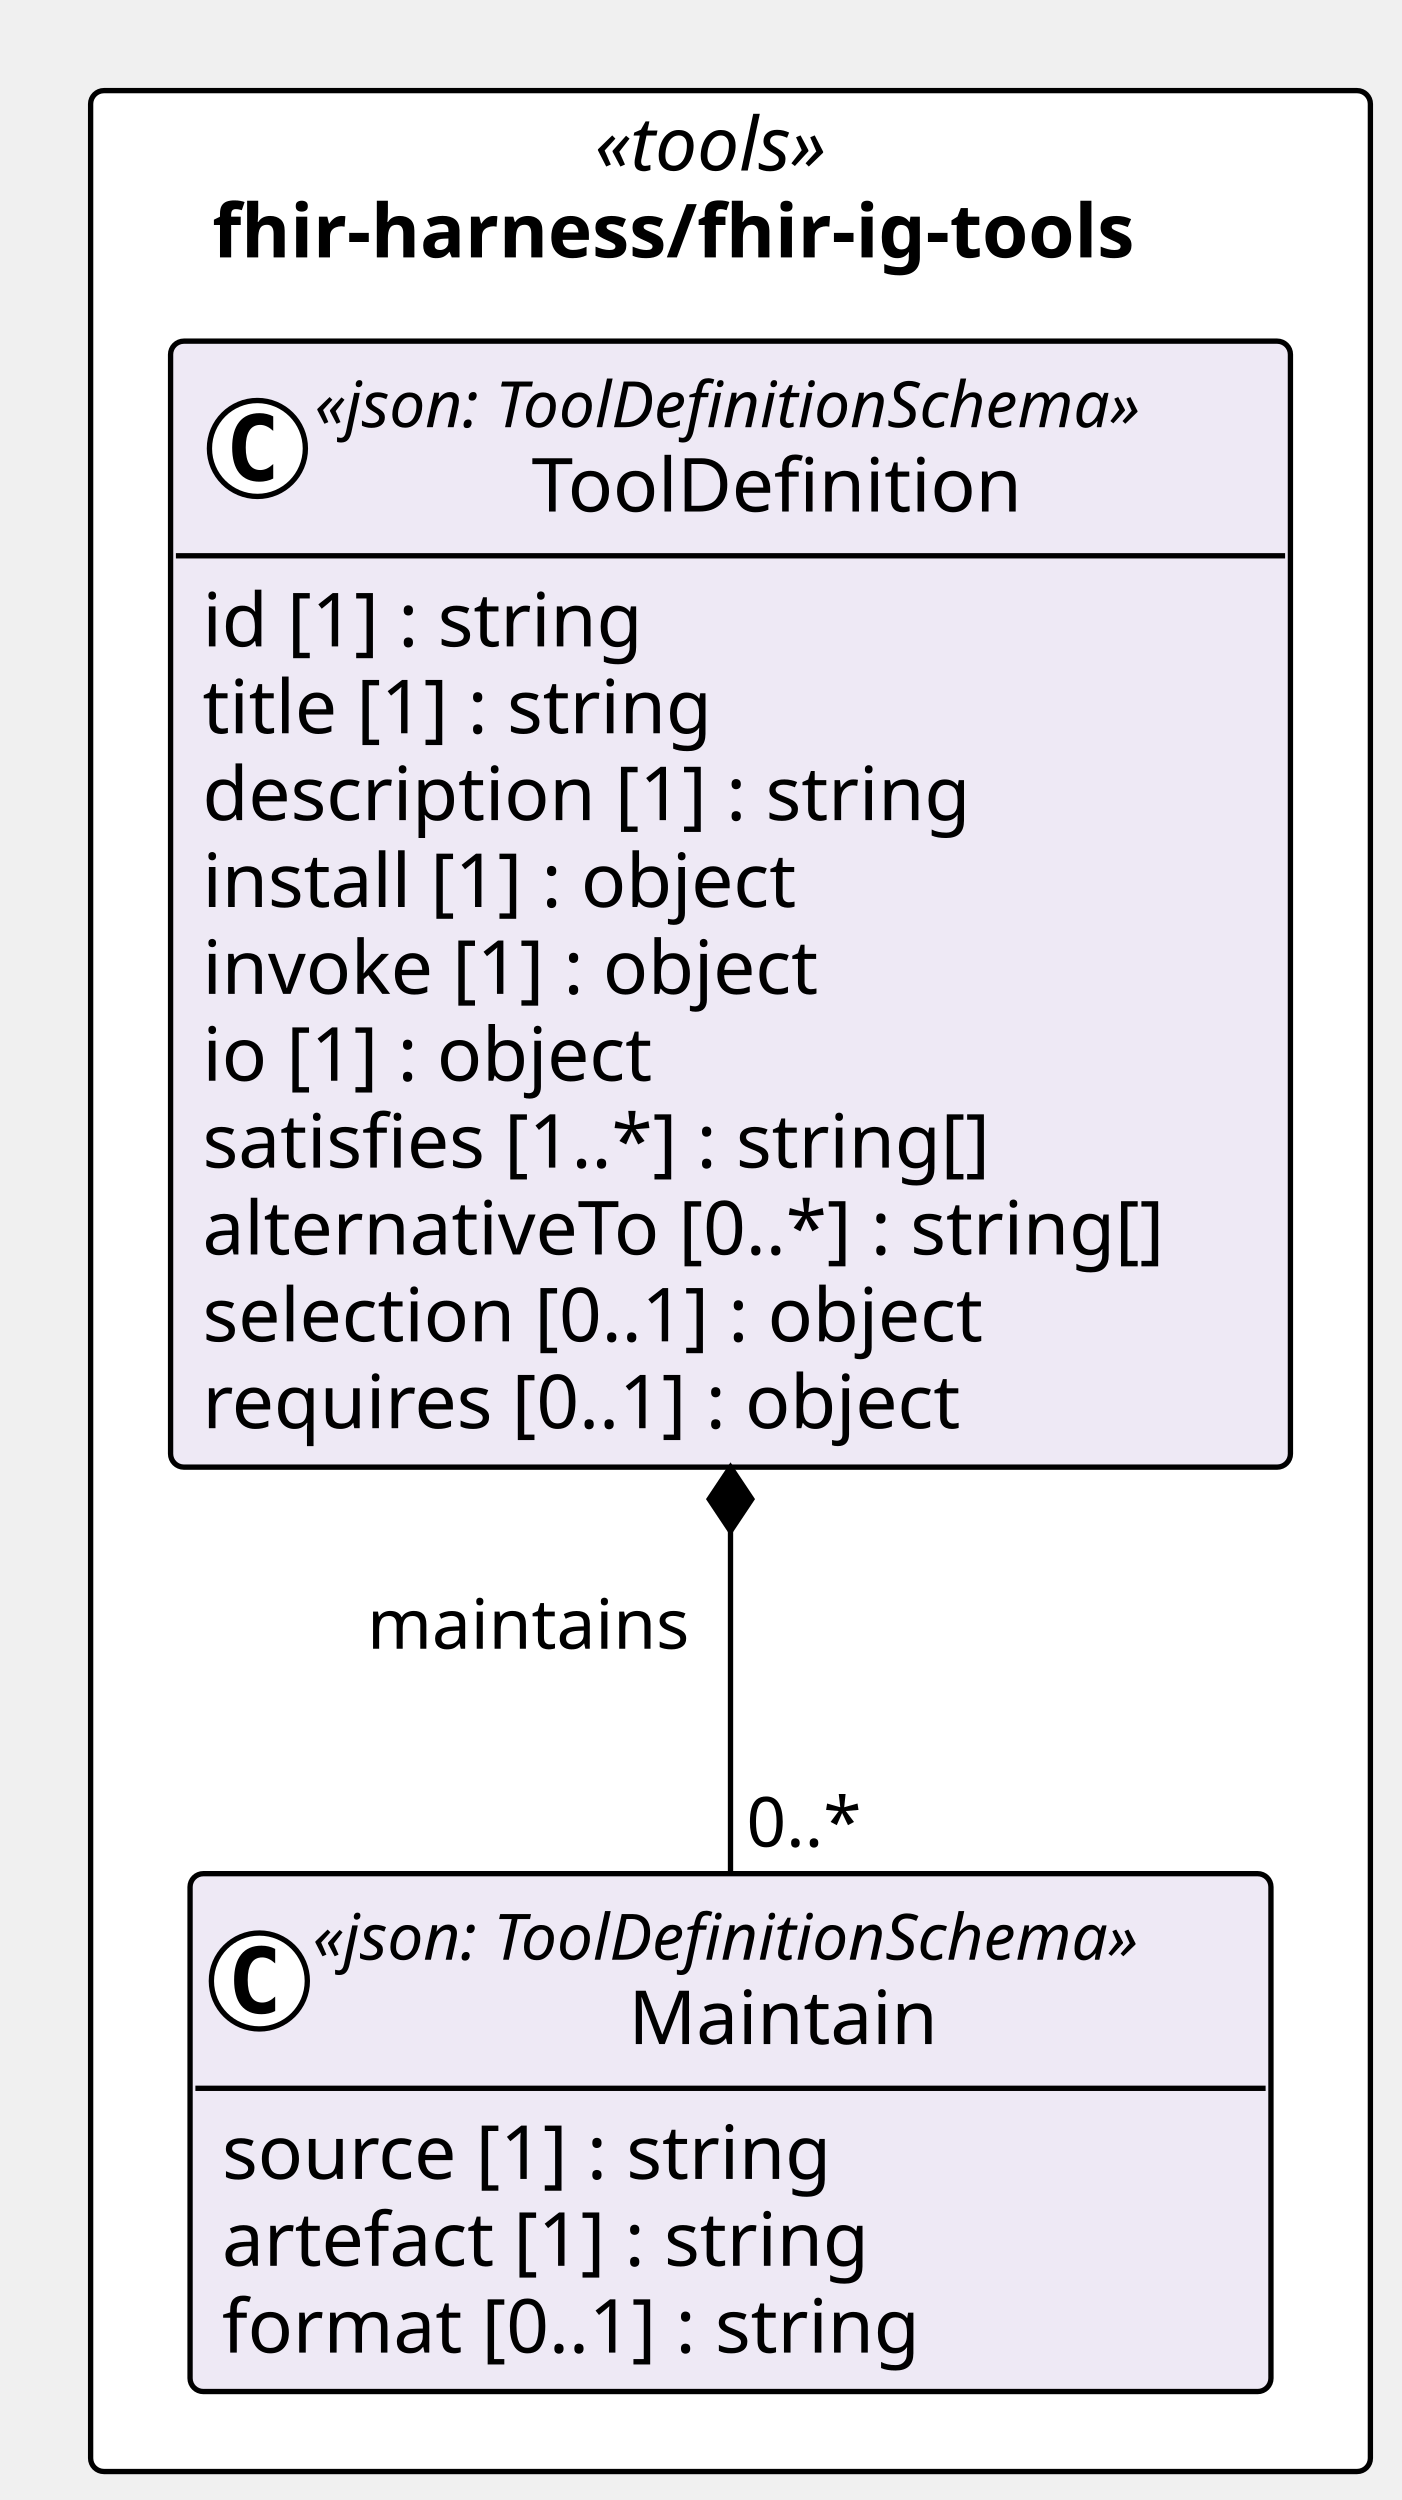
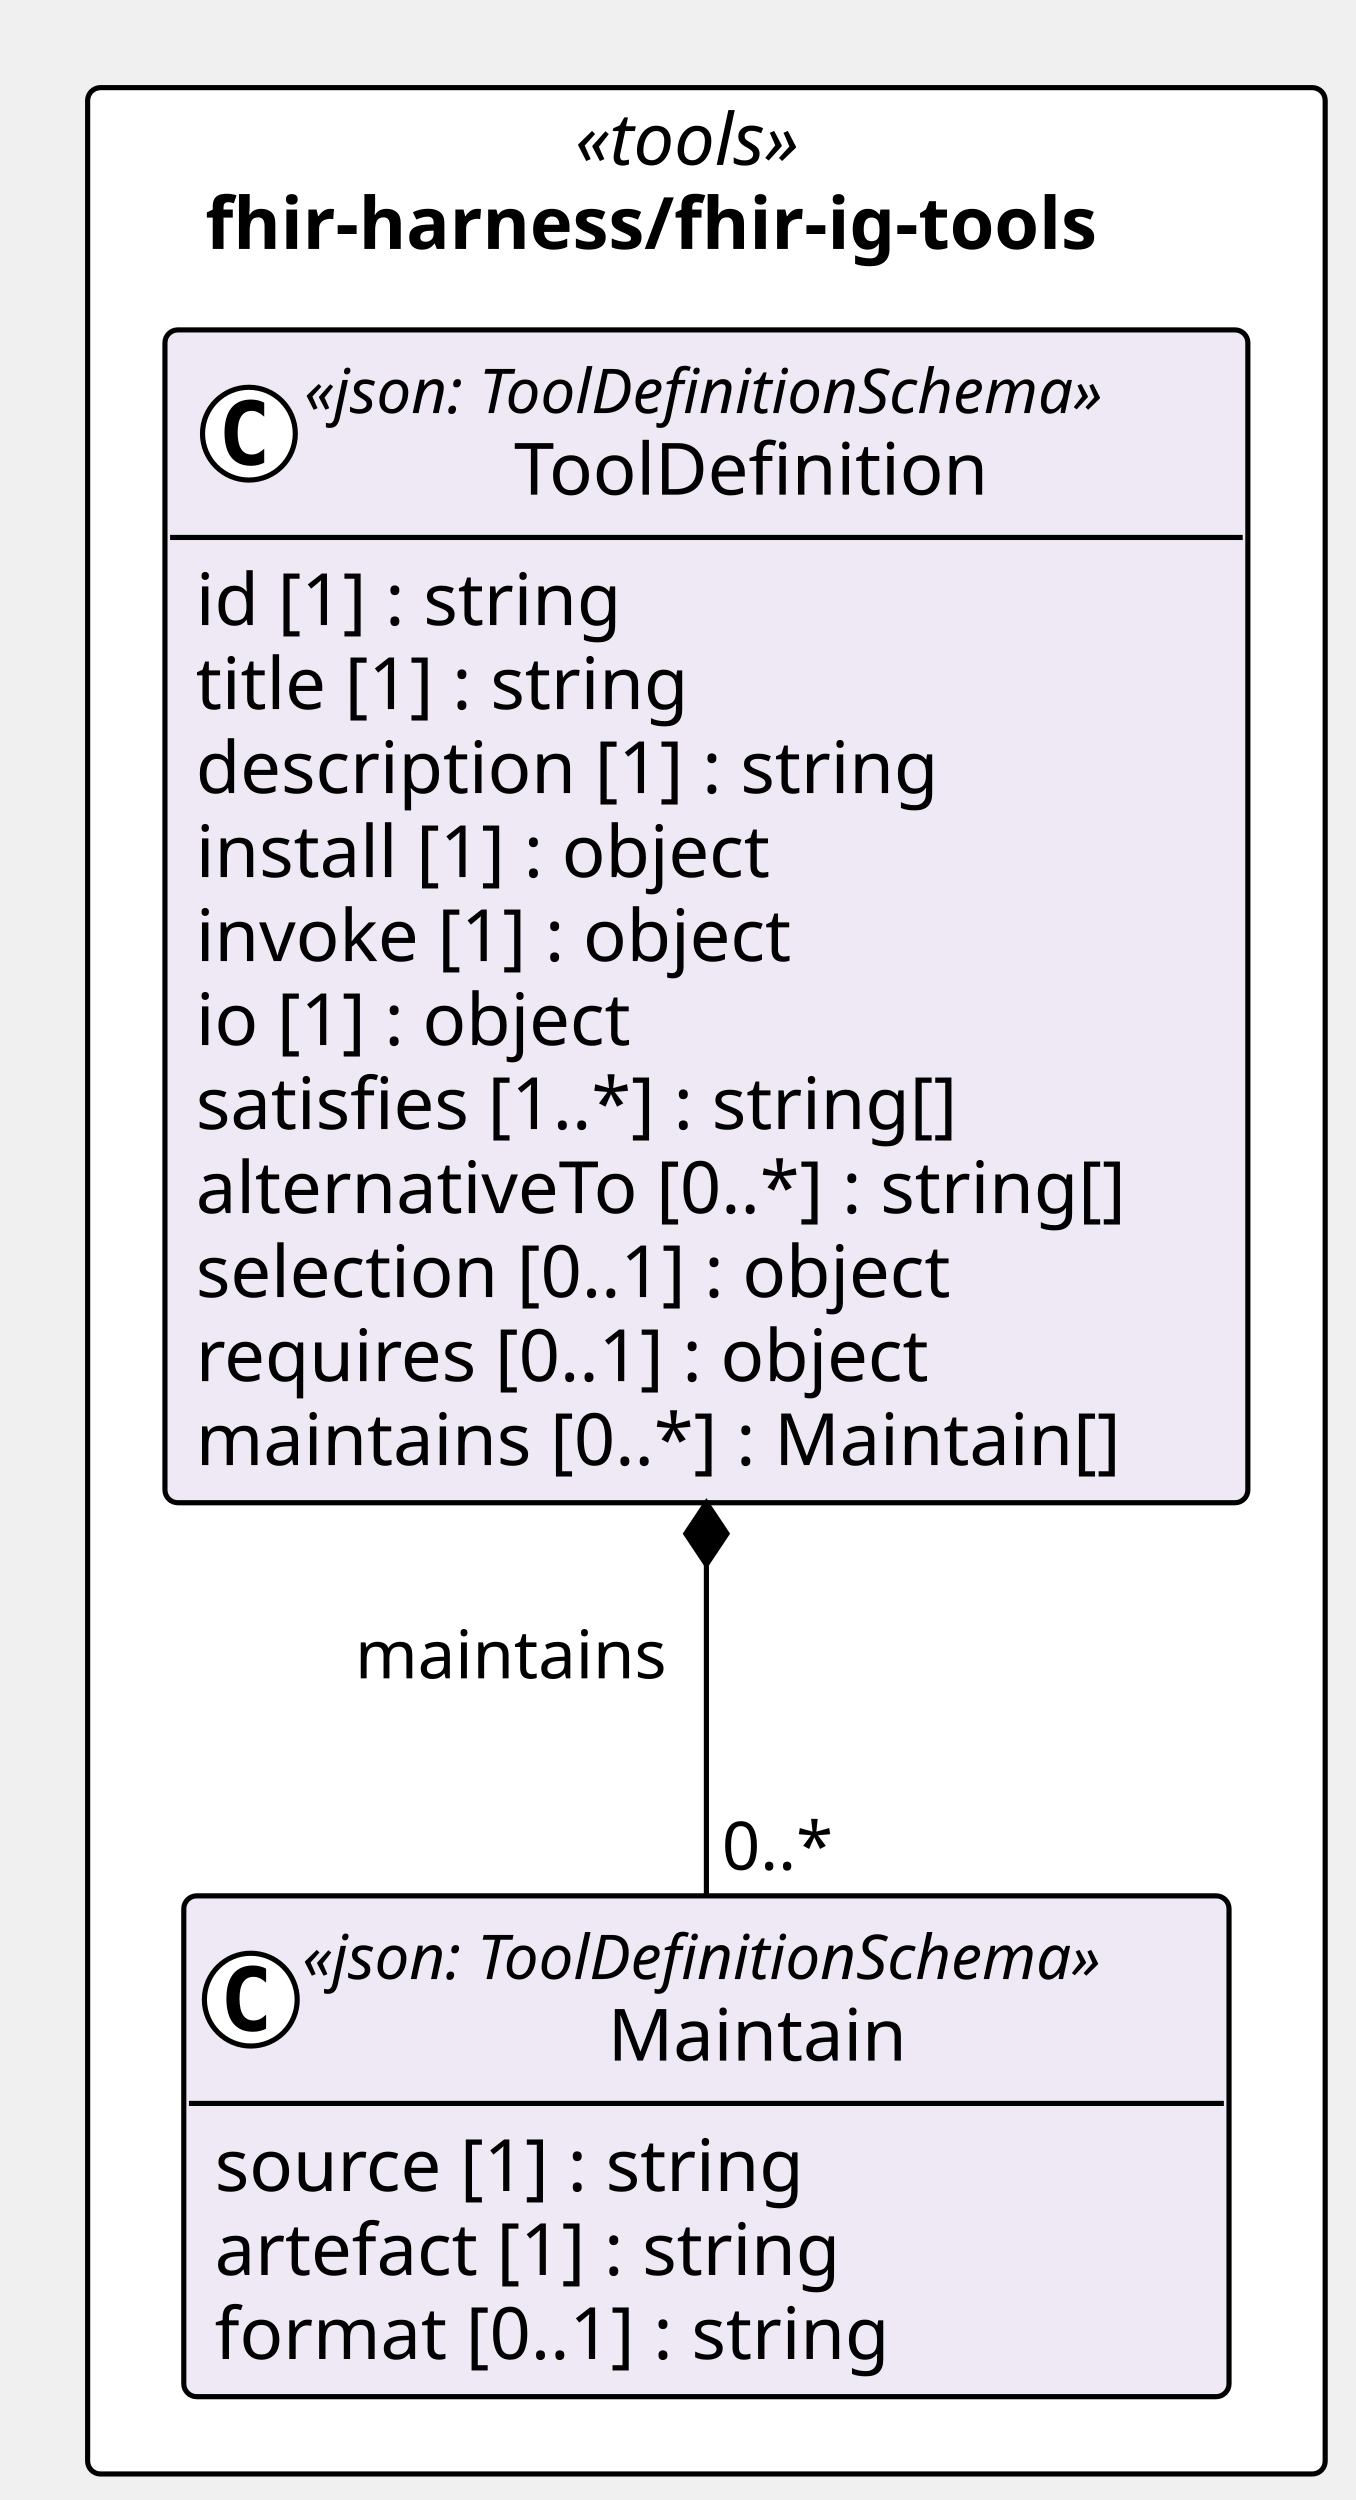
- <svg xmlns="http://www.w3.org/2000/svg" contentStyleType="text/css" height="469px" preserveAspectRatio="none" style="width:263px;height:469px;background:#FFFFFF;" version="1.1" viewBox="0 0 263 469" width="263px" zoomAndPan="magnify">
+ <svg xmlns="http://www.w3.org/2000/svg" contentStyleType="text/css" height="485px" preserveAspectRatio="none" style="width:263px;height:485px;background:#FFFFFF;" version="1.1" viewBox="0 0 263 485" width="263px" zoomAndPan="magnify">
  <defs />
  <g>
-     <rect fill="#FFFFFF" height="446.656" rx="2.5" ry="2.5" style="stroke:#000000;stroke-width:1.0;" width="240.085" x="17" y="17" />
+     <rect fill="#FFFFFF" height="462.953" rx="2.5" ry="2.5" style="stroke:#000000;stroke-width:1.0;" width="240.085" x="17" y="17" />
    <text fill="#000000" font-family="Verdana" font-size="14" font-style="italic" lengthAdjust="spacing" textLength="50.935" x="111.575" y="31.995">«tools»</text>
    <text fill="#000000" font-family="Verdana" font-size="14" font-weight="bold" lengthAdjust="spacing" textLength="194.394" x="39.846" y="48.292">fhir-harness/fhir-ig-tools</text>
    <g id="elem_fhir_harness_fhir_ig_tools_Maintain">
-       <rect codeLine="11" fill="#EEE9F5" height="97.156" id="fhir_harness_fhir_ig_tools_Maintain" rx="2.5" ry="2.5" style="stroke:#000000;stroke-width:1.0;" width="202.775" x="35.655" y="351.5" />
-       <ellipse cx="48.655" cy="371.633" fill="#FFFFFF" rx="9" ry="9" style="stroke:#000000;stroke-width:1.0;" />
-       <path d="M51.623,377.273 Q51.045,377.57 50.405,377.711 Q49.764,377.867 49.061,377.867 Q46.561,377.867 45.233,376.227 Q43.92,374.57 43.92,371.445 Q43.92,368.32 45.233,366.664 Q46.561,365.008 49.061,365.008 Q49.764,365.008 50.405,365.164 Q51.061,365.32 51.623,365.617 L51.623,368.336 Q50.998,367.758 50.405,367.492 Q49.811,367.211 49.186,367.211 Q47.842,367.211 47.155,368.289 Q46.467,369.352 46.467,371.445 Q46.467,373.539 47.155,374.617 Q47.842,375.68 49.186,375.68 Q49.811,375.68 50.405,375.414 Q50.998,375.133 51.623,374.555 L51.623,377.273 Z " fill="#000000" />
-       <text fill="#000000" font-family="Verdana" font-size="12" font-style="italic" lengthAdjust="spacing" textLength="178.775" x="58.655" y="367.639">«json: ToolDefinitionSchema»</text>
-       <text fill="#000000" font-family="Verdana" font-size="14" lengthAdjust="spacing" textLength="60.252" x="117.916" y="383.464">Maintain</text>
-       <line style="stroke:#000000;stroke-width:1.0;" x1="36.655" x2="237.43" y1="391.766" y2="391.766" />
-       <text fill="#000000" font-family="Verdana" font-size="14" lengthAdjust="spacing" textLength="124.886" x="41.655" y="408.761">source [1] : string</text>
-       <text fill="#000000" font-family="Verdana" font-size="14" lengthAdjust="spacing" textLength="133.219" x="41.655" y="425.058">artefact [1] : string</text>
-       <text fill="#000000" font-family="Verdana" font-size="14" lengthAdjust="spacing" textLength="142.851" x="41.655" y="441.354">format [0..1] : string</text>
+       <rect codeLine="11" fill="#EEE9F5" height="97.156" id="fhir_harness_fhir_ig_tools_Maintain" rx="2.5" ry="2.5" style="stroke:#000000;stroke-width:1.0;" width="202.775" x="35.655" y="367.797" />
+       <ellipse cx="48.655" cy="387.93" fill="#FFFFFF" rx="9" ry="9" style="stroke:#000000;stroke-width:1.0;" />
+       <path d="M51.623,393.57 Q51.045,393.867 50.405,394.008 Q49.764,394.164 49.061,394.164 Q46.561,394.164 45.233,392.523 Q43.92,390.867 43.92,387.742 Q43.92,384.617 45.233,382.961 Q46.561,381.305 49.061,381.305 Q49.764,381.305 50.405,381.461 Q51.061,381.617 51.623,381.914 L51.623,384.633 Q50.998,384.055 50.405,383.789 Q49.811,383.508 49.186,383.508 Q47.842,383.508 47.155,384.586 Q46.467,385.648 46.467,387.742 Q46.467,389.836 47.155,390.914 Q47.842,391.977 49.186,391.977 Q49.811,391.977 50.405,391.711 Q50.998,391.43 51.623,390.852 L51.623,393.57 Z " fill="#000000" />
+       <text fill="#000000" font-family="Verdana" font-size="12" font-style="italic" lengthAdjust="spacing" textLength="178.775" x="58.655" y="383.935">«json: ToolDefinitionSchema»</text>
+       <text fill="#000000" font-family="Verdana" font-size="14" lengthAdjust="spacing" textLength="60.252" x="117.916" y="399.761">Maintain</text>
+       <line style="stroke:#000000;stroke-width:1.0;" x1="36.655" x2="237.43" y1="408.062" y2="408.062" />
+       <text fill="#000000" font-family="Verdana" font-size="14" lengthAdjust="spacing" textLength="124.886" x="41.655" y="425.058">source [1] : string</text>
+       <text fill="#000000" font-family="Verdana" font-size="14" lengthAdjust="spacing" textLength="133.219" x="41.655" y="441.354">artefact [1] : string</text>
+       <text fill="#000000" font-family="Verdana" font-size="14" lengthAdjust="spacing" textLength="142.851" x="41.655" y="457.651">format [0..1] : string</text>
    </g>
    <g id="elem_fhir_harness_fhir_ig_tools_ToolDefinition">
-       <rect codeLine="16" fill="#EEE9F5" height="211.234" id="fhir_harness_fhir_ig_tools_ToolDefinition" rx="2.5" ry="2.5" style="stroke:#000000;stroke-width:1.0;" width="210.085" x="32" y="64" />
+       <rect codeLine="16" fill="#EEE9F5" height="227.531" id="fhir_harness_fhir_ig_tools_ToolDefinition" rx="2.5" ry="2.5" style="stroke:#000000;stroke-width:1.0;" width="210.085" x="32" y="64" />
      <ellipse cx="48.289" cy="84.133" fill="#FFFFFF" rx="9" ry="9" style="stroke:#000000;stroke-width:1.0;" />
      <path d="M51.258,89.773 Q50.68,90.07 50.039,90.211 Q49.399,90.367 48.696,90.367 Q46.196,90.367 44.867,88.727 Q43.555,87.07 43.555,83.945 Q43.555,80.82 44.867,79.164 Q46.196,77.508 48.696,77.508 Q49.399,77.508 50.039,77.664 Q50.696,77.82 51.258,78.117 L51.258,80.836 Q50.633,80.258 50.039,79.992 Q49.446,79.711 48.821,79.711 Q47.477,79.711 46.789,80.789 Q46.102,81.852 46.102,83.945 Q46.102,86.039 46.789,87.117 Q47.477,88.18 48.821,88.18 Q49.446,88.18 50.039,87.914 Q50.633,87.633 51.258,87.055 L51.258,89.773 Z " fill="#000000" />
      <text fill="#000000" font-family="Verdana" font-size="12" font-style="italic" lengthAdjust="spacing" textLength="178.775" x="59.02" y="80.139">«json: ToolDefinitionSchema»</text>
      <text fill="#000000" font-family="Verdana" font-size="14" lengthAdjust="spacing" textLength="97.364" x="99.726" y="95.964">ToolDefinition</text>
      <line style="stroke:#000000;stroke-width:1.0;" x1="33" x2="241.085" y1="104.266" y2="104.266" />
      <text fill="#000000" font-family="Verdana" font-size="14" lengthAdjust="spacing" textLength="90.863" x="38" y="121.261">id [1] : string</text>
      <text fill="#000000" font-family="Verdana" font-size="14" lengthAdjust="spacing" textLength="105.458" x="38" y="137.558">title [1] : string</text>
      <text fill="#000000" font-family="Verdana" font-size="14" lengthAdjust="spacing" textLength="155.928" x="38" y="153.855">description [1] : string</text>
      <text fill="#000000" font-family="Verdana" font-size="14" lengthAdjust="spacing" textLength="122.944" x="38" y="170.151">install [1] : object</text>
      <text fill="#000000" font-family="Verdana" font-size="14" lengthAdjust="spacing" textLength="127.374" x="38" y="186.448">invoke [1] : object</text>
      <text fill="#000000" font-family="Verdana" font-size="14" lengthAdjust="spacing" textLength="93.495" x="38" y="202.745">io [1] : object</text>
      <text fill="#000000" font-family="Verdana" font-size="14" lengthAdjust="spacing" textLength="162.183" x="38" y="219.042">satisfies [1..*] : string[]</text>
      <text fill="#000000" font-family="Verdana" font-size="14" lengthAdjust="spacing" textLength="198.085" x="38" y="235.339">alternativeTo [0..*] : string[]</text>
      <text fill="#000000" font-family="Verdana" font-size="14" lengthAdjust="spacing" textLength="161.773" x="38" y="251.636">selection [0..1] : object</text>
      <text fill="#000000" font-family="Verdana" font-size="14" lengthAdjust="spacing" textLength="156.529" x="38" y="267.933">requires [0..1] : object</text>
+       <text fill="#000000" font-family="Verdana" font-size="14" lengthAdjust="spacing" textLength="194.079" x="38" y="284.229">maintains [0..*] : Maintain[]</text>
    </g>
-     <line style="stroke:#000000;stroke-width:1.0;" x1="137.042" x2="137.042" y1="275.234" y2="351.5" />
-     <polygon fill="#000000" points="137.042,275.234,133.042,281.234,137.042,287.234,141.042,281.234,137.042,275.234" style="stroke:#000000;stroke-width:1.0;" />
-     <text fill="#000000" font-family="Verdana" font-size="13" lengthAdjust="spacing" textLength="64.168" x="68.874" y="309.301">maintains</text>
-     <text fill="#000000" font-family="Verdana" font-size="13" lengthAdjust="spacing" textLength="23.036" x="140.042" y="346.434">0..*</text>
+     <line style="stroke:#000000;stroke-width:1.0;" x1="137.042" x2="137.042" y1="291.531" y2="367.797" />
+     <polygon fill="#000000" points="137.042,291.531,133.042,297.531,137.042,303.531,141.042,297.531,137.042,291.531" style="stroke:#000000;stroke-width:1.0;" />
+     <text fill="#000000" font-family="Verdana" font-size="13" lengthAdjust="spacing" textLength="64.168" x="68.874" y="325.598">maintains</text>
+     <text fill="#000000" font-family="Verdana" font-size="13" lengthAdjust="spacing" textLength="23.036" x="140.042" y="362.731">0..*</text>
  </g>
</svg>
